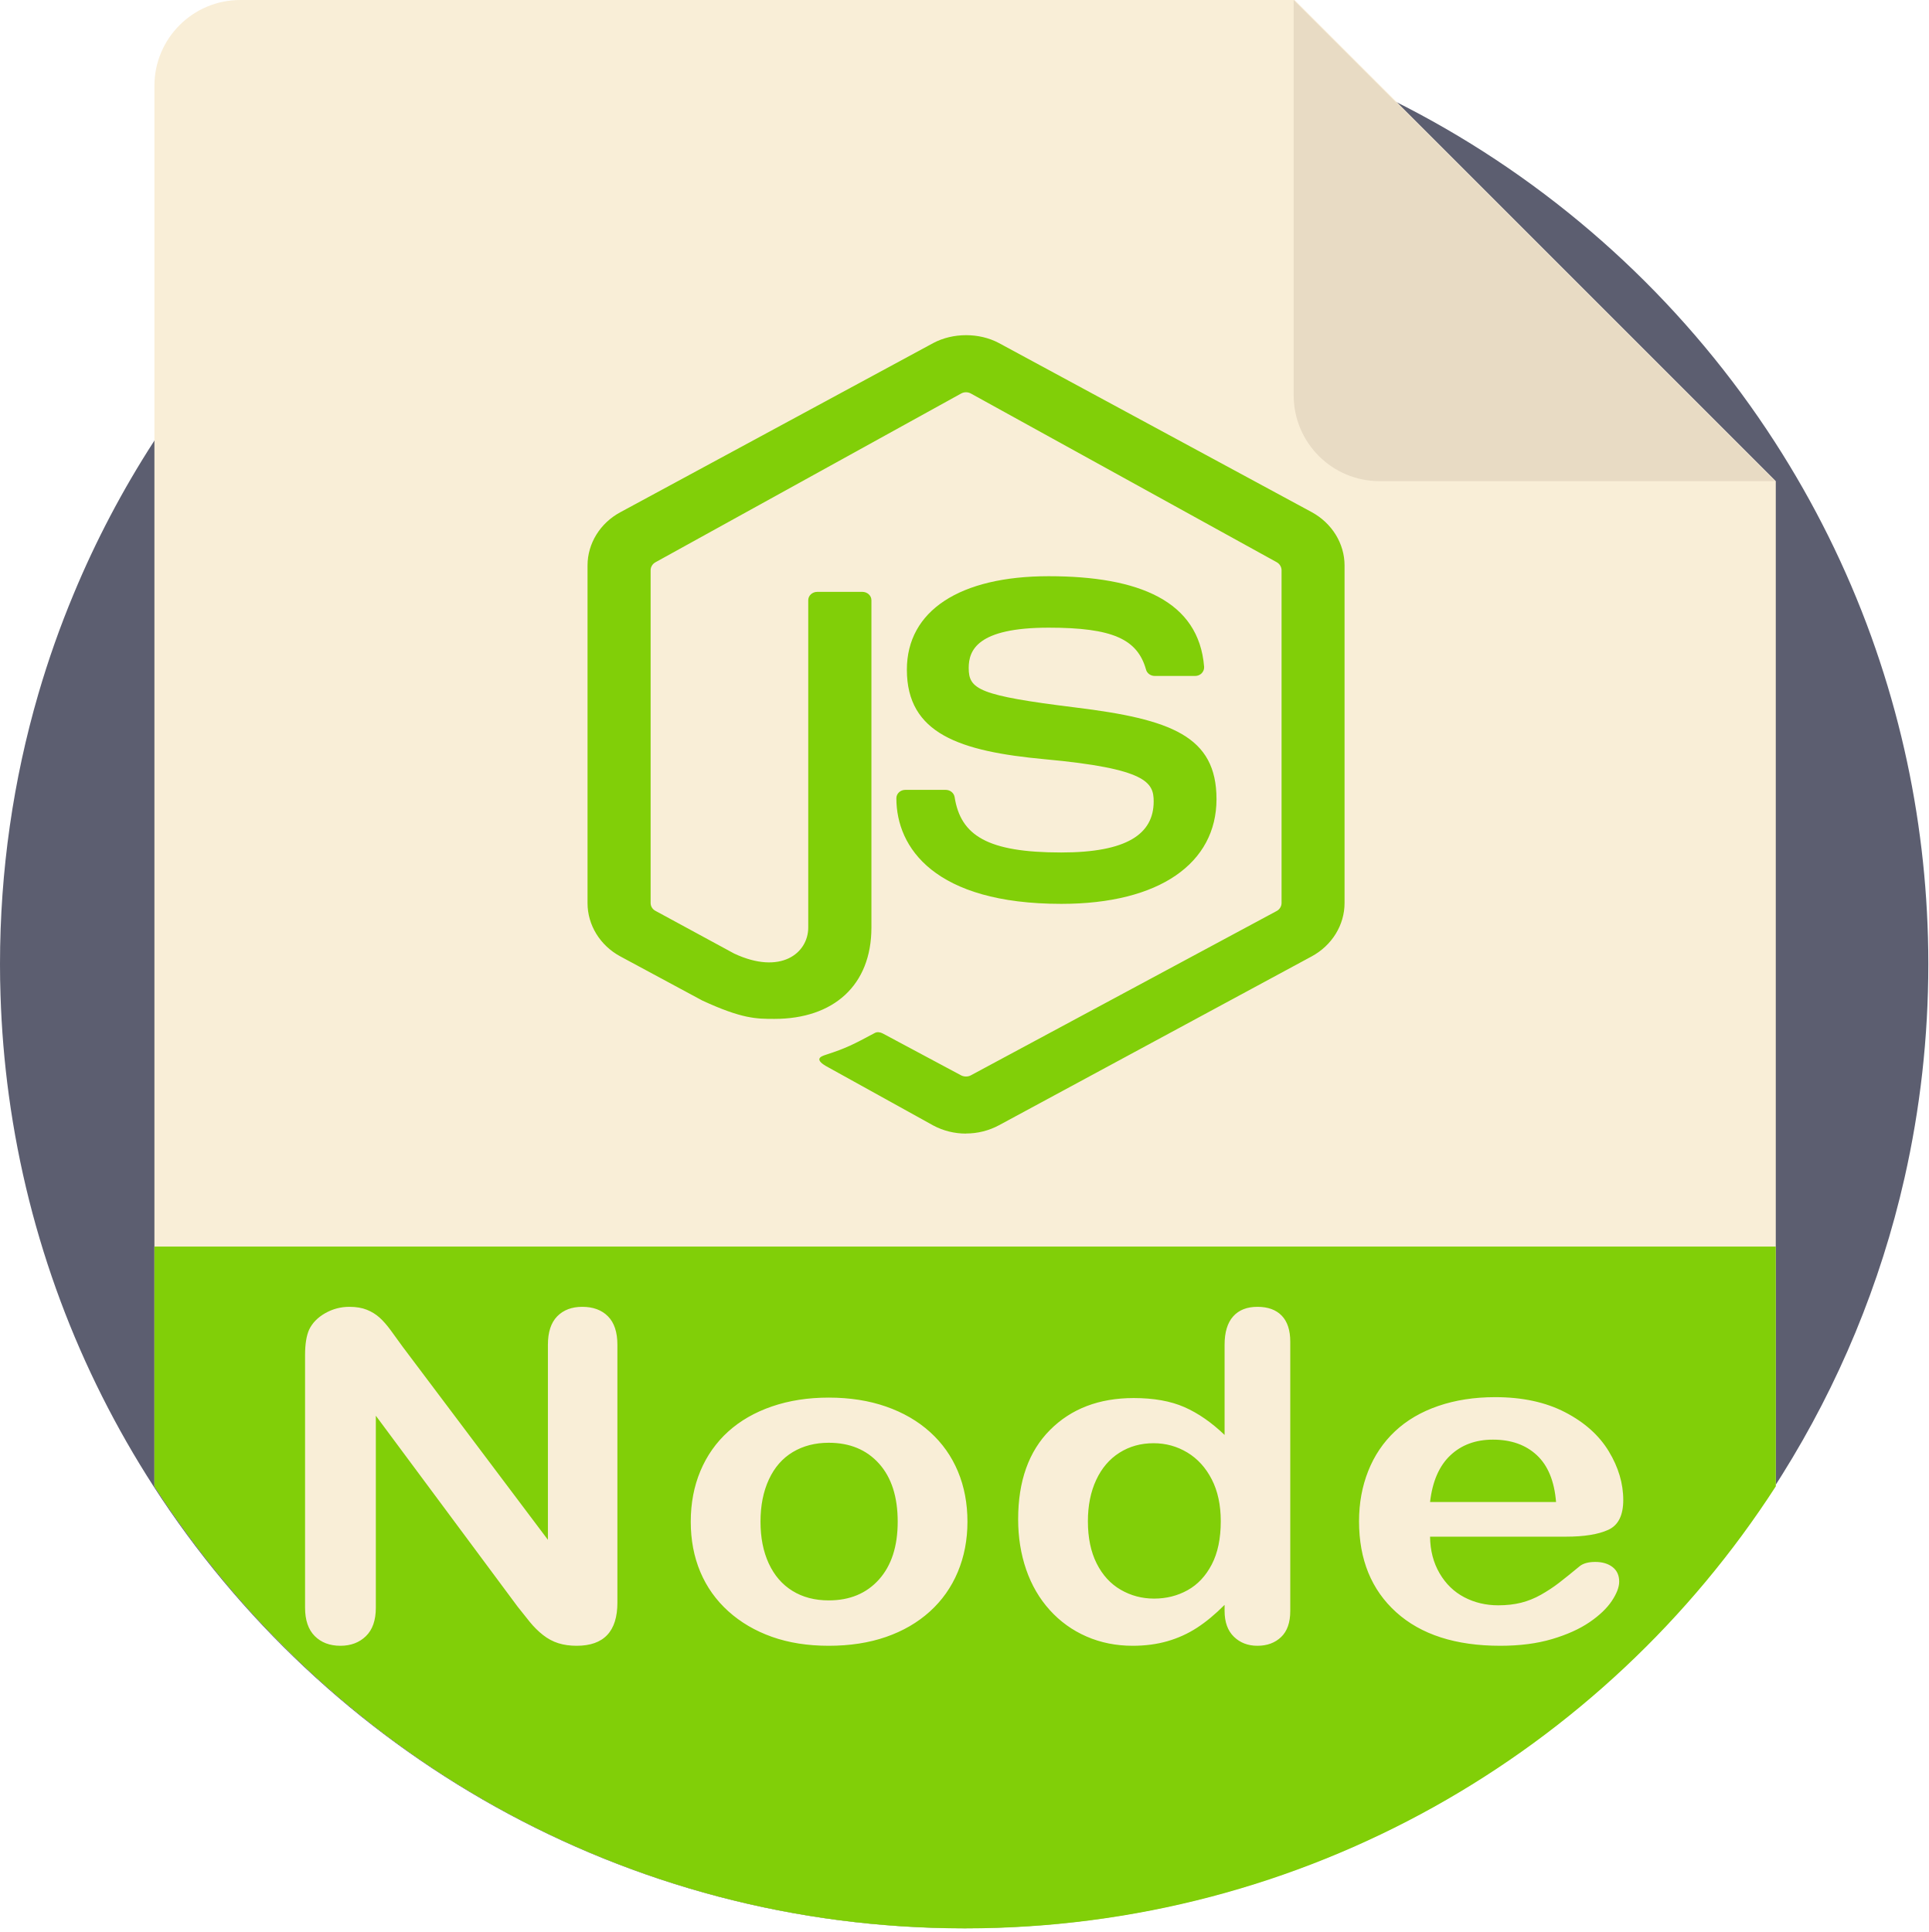
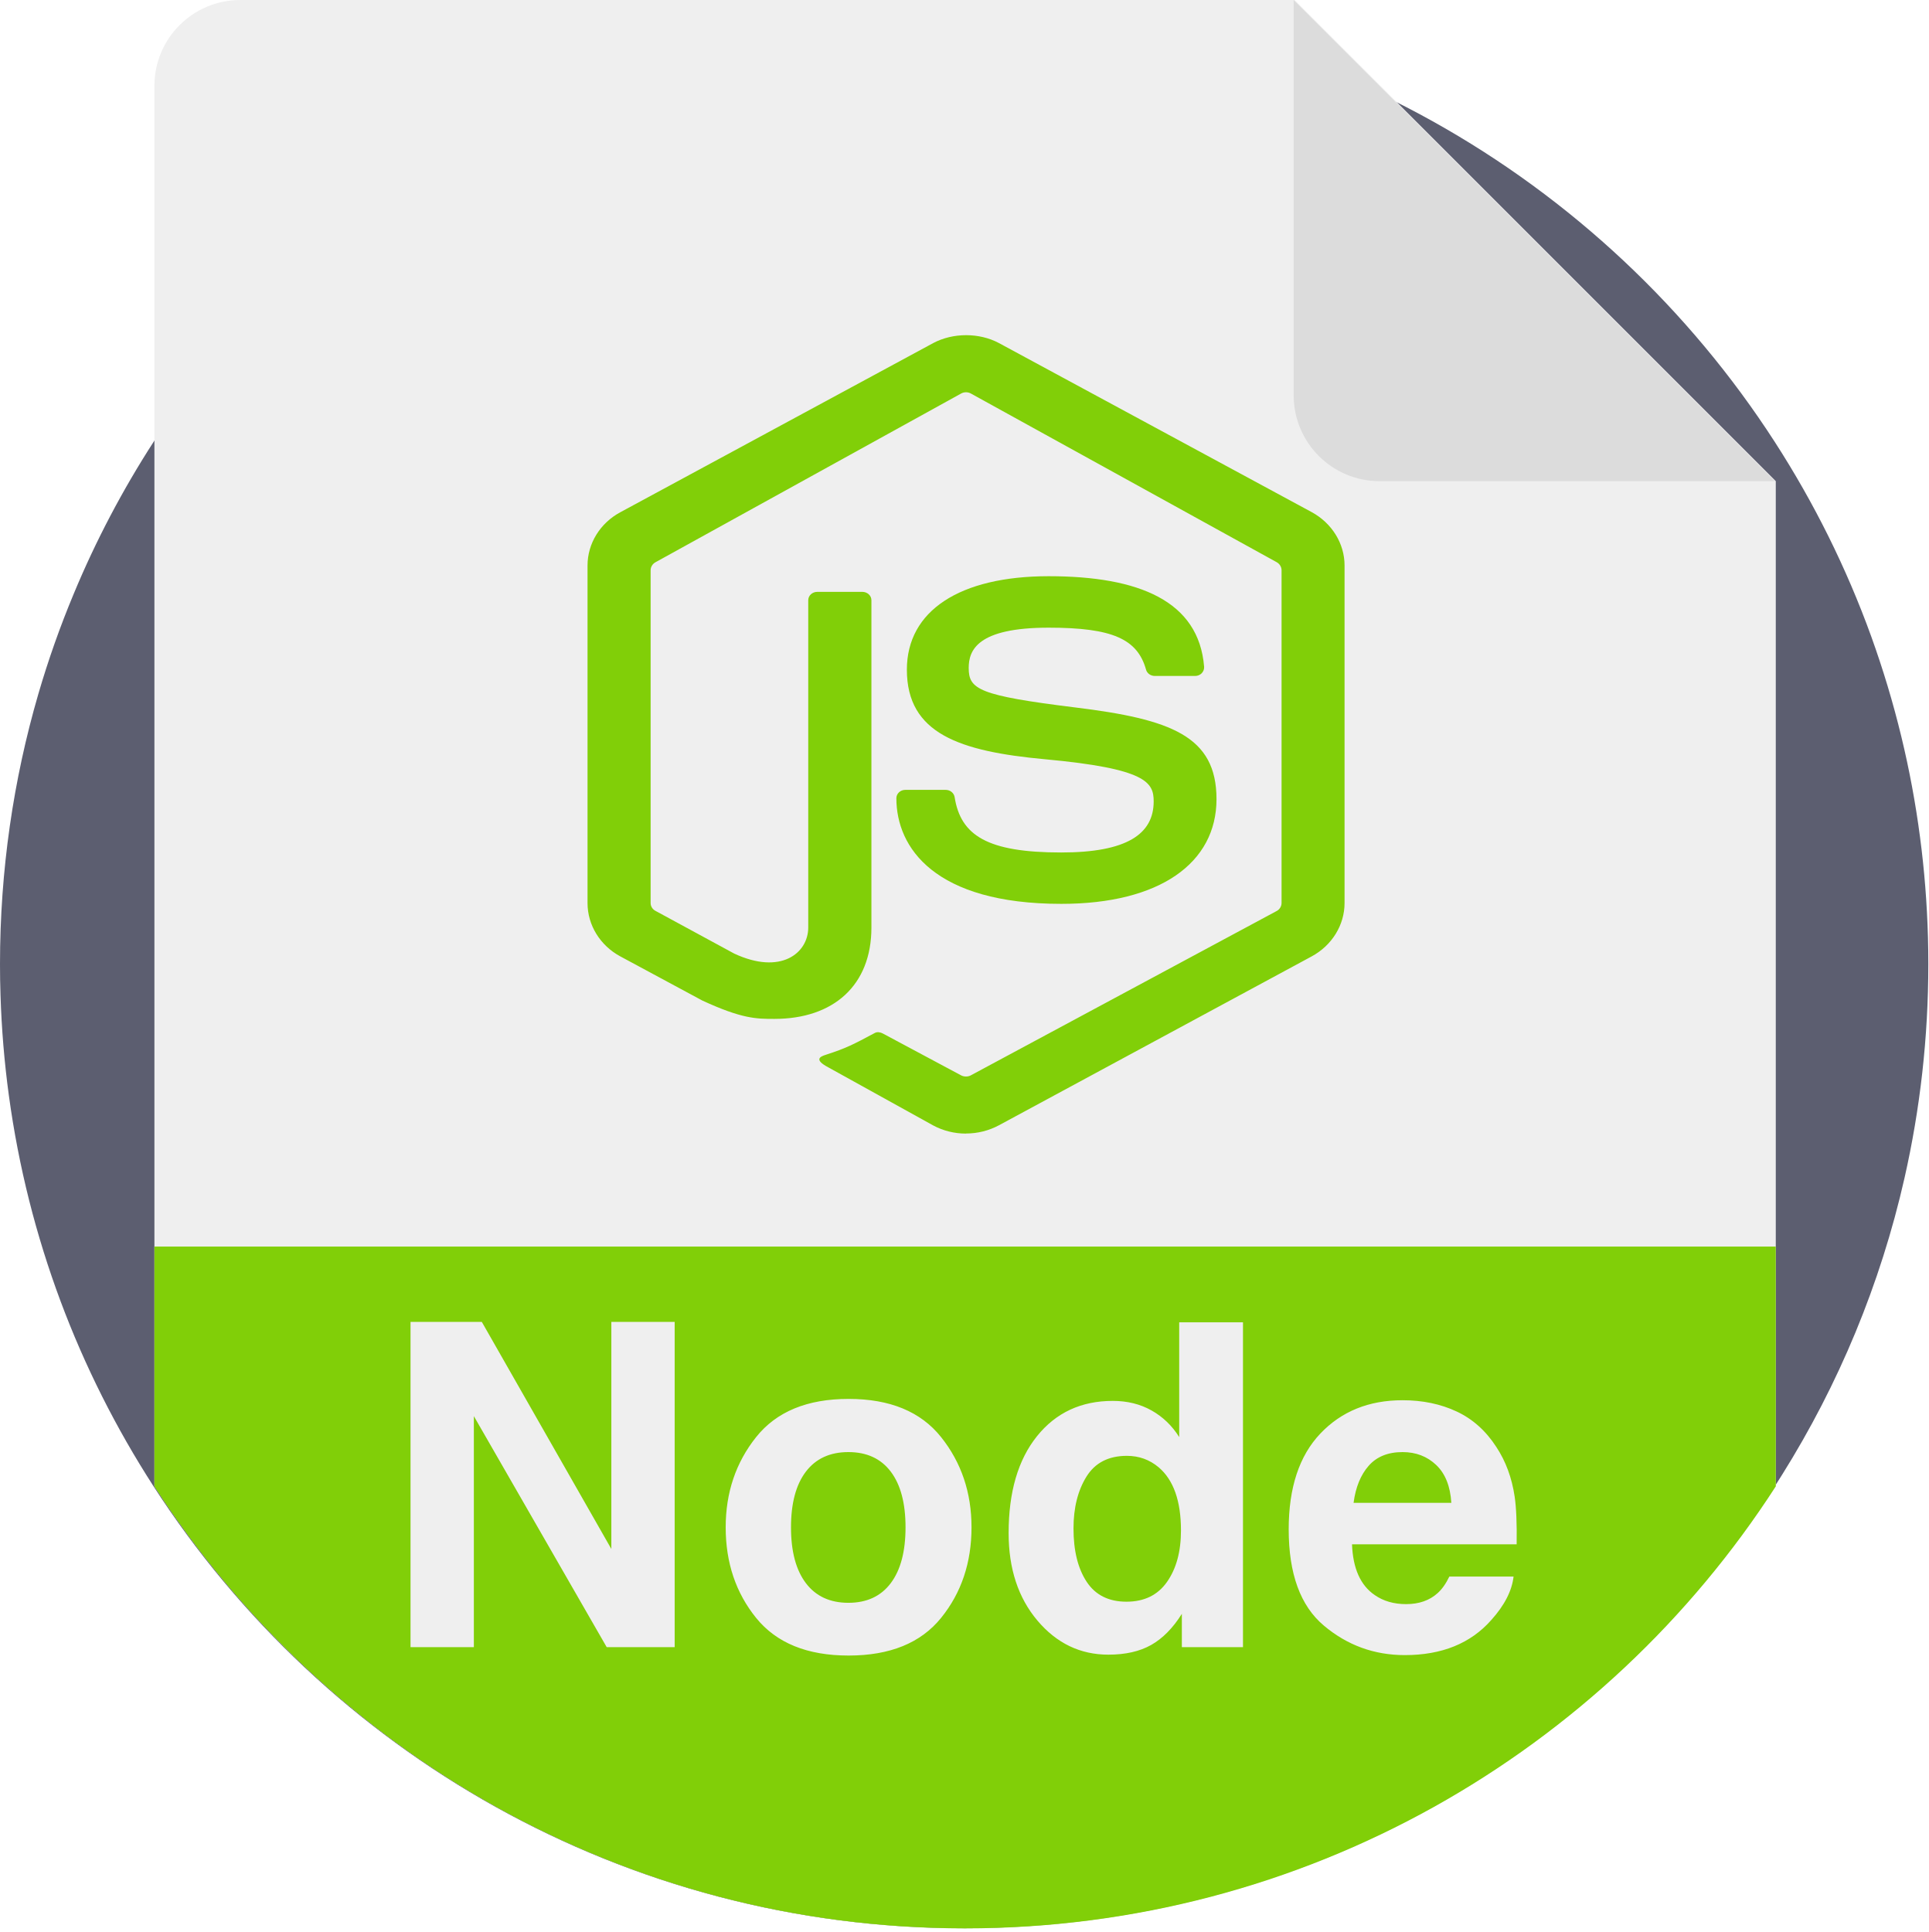
<svg xmlns="http://www.w3.org/2000/svg" width="512px" height="513px" viewBox="0 0 512 513" version="1.1">
  <defs />
  <g id="Page-1" stroke="none" stroke-width="1" fill="none" fill-rule="evenodd">
-     <g id="Node-Js" fill-rule="nonzero">
-       <g id="Page-1">
-         <g>
-           <g id="Node-Js">
-             <path d="M512,256 C512,275.508 509.816,294.494 505.689,312.738 C499.273,341.086 488.156,367.647 473.193,391.555 C472.556,392.579 471.908,393.603 471.25,394.627 C425.681,465.251 346.3,512 256,512 C165.7,512 86.319,465.251 40.751,394.627 C20.929,363.928 7.502,328.715 2.351,290.858 C1.16,282.123 0.418,273.241 0.136,264.234 C0.042,261.496 0,258.759 0,256 C0,231.1 3.553,207.036 10.177,184.278 C12.831,175.177 15.976,166.285 19.592,157.633 C25.454,143.527 32.559,130.069 40.751,117.373 C86.319,46.749 165.7,0 256,0 C346.3,0 425.681,46.749 471.249,117.373 C481.614,133.433 490.235,150.726 496.839,168.991 C499.963,177.664 502.649,186.556 504.843,195.636 C506.954,204.35 508.615,213.243 509.796,222.281 C510.956,231.027 511.656,239.919 511.907,248.926 C511.969,251.277 512,253.628 512,256 Z" id="Shape" fill="#5C5E70" />
-             <path d="M471.498,127.76 L471.498,394.627 C425.93,465.251 346.549,512 256.249,512 C165.949,512 86.568,465.251 41,394.627 L41,22.8 C41,10.209 51.209,0 63.8,0 L343.739,0 L471.498,127.76 Z" id="Shape" fill="#F9EED7" />
-             <path d="M343.489,104.958 L343.489,0 L471.249,127.76 L366.291,127.76 C353.698,127.76 343.489,117.551 343.489,104.958 Z" id="Shape" fill="#E8DBC4" />
-             <g id="Symbol" transform="translate(41, 89)" fill="#81CF08">
-               <path d="M430.498,242 L430.498,305.666 C384.93,376.29 305.549,423.039 215.249,423.039 C124.949,423.039 45.568,376.29 0,305.666 L0,242 L430.498,242 L430.498,242 Z" id="Shape" />
-               <path d="M215.452,212 C212.437,212 209.422,211.265 206.742,209.815 L179.009,194.457 C174.869,192.294 176.903,191.515 178.243,191.083 C183.771,189.287 185.422,188.401 191.308,185.264 C191.93,184.94 192.744,185.069 193.39,185.416 L214.184,196.534 C214.95,196.945 216.05,196.945 216.768,196.534 L298.006,152.882 C298.771,152.471 299.274,151.628 299.274,150.784 L299.274,62.422 C299.274,61.556 298.771,60.713 297.982,60.28 L216.768,15.482 C216.002,15.05 214.974,15.05 214.208,15.482 L133.066,60.28 C132.252,60.713 131.75,61.556 131.75,62.4 L131.75,150.784 C131.75,151.65 132.252,152.45 133.042,152.861 L153.932,164.195 C166.279,169.971 173.601,164.109 173.601,157.274 L173.601,70.382 C173.601,69.127 174.678,68.154 176.018,68.154 L187.958,68.154 C189.274,68.154 190.375,69.127 190.375,70.382 L190.375,157.295 C190.375,172.696 180.253,181.544 164.628,181.544 C159.842,181.544 156.037,181.544 145.485,176.677 L123.71,164.953 C118.326,162.054 115,156.625 115,150.806 L115,61.145 C115,55.327 118.326,49.897 123.734,46.999 L206.79,2.093 C212.03,-0.698 219.018,-0.698 224.234,2.093 L307.266,46.977 C312.65,49.897 316,55.327 316,61.124 L316,150.784 C316,156.603 312.674,162.032 307.266,164.953 L224.234,209.794 C221.578,211.221 218.563,211.978 215.5,211.978 L215.452,212 Z" id="Shape" />
-               <path d="M240.799,151 C207.128,151 197,136.06 197,122.958 C197,121.705 198.072,120.732 199.383,120.732 L210.082,120.732 C211.274,120.732 212.275,121.532 212.465,122.634 C214.062,132.861 221.187,137.358 240.775,137.358 C258.194,137.358 265.319,132.471 265.319,123.802 C265.319,118.786 263.508,115.089 236.438,112.602 C213.8,110.505 199.788,105.814 199.788,88.82 C199.788,73.145 213.871,64 237.439,64 C261.483,64 277.306,70.616 278.712,88.042 C278.759,88.669 278.521,89.296 278.068,89.771 C277.615,90.225 276.996,90.485 276.329,90.485 L265.605,90.485 C264.485,90.485 263.508,89.75 263.27,88.734 C260.982,80.712 254.429,77.664 237.439,77.664 C218.423,77.664 216.207,83.696 216.207,88.366 C216.207,94.031 218.828,95.674 244.516,98.852 C269.918,101.965 282,106.441 282,123.196 C282,140.125 266.964,151 240.799,151 L240.799,151 L240.799,151 Z" id="Shape" />
-             </g>
-             <g id="Letters" transform="translate(81, 347)" fill="#F9EED7">
-               <path d="M25.886,10.567 L64.478,61.86 L64.478,10.092 C64.478,6.728 65.3,4.205 66.945,2.523 C68.589,0.841 70.808,0 73.602,0 C76.486,0 78.761,0.841 80.428,2.523 C82.095,4.205 82.929,6.728 82.929,10.092 L82.929,78.542 C82.929,86.181 79.324,90 72.115,90 C70.313,90 68.691,89.772 67.249,89.317 C65.807,88.862 64.455,88.14 63.194,87.15 C61.932,86.161 60.76,85.003 59.679,83.677 C58.598,82.352 57.516,80.996 56.435,79.611 L18.789,28.912 L18.789,79.908 C18.789,83.232 17.91,85.745 16.153,87.447 C14.396,89.149 12.143,90 9.395,90 C6.556,90 4.281,89.139 2.568,87.418 C0.856,85.696 0,83.193 0,79.908 L0,12.764 C0,9.914 0.36,7.678 1.081,6.055 C1.937,4.274 3.357,2.82 5.339,1.692 C7.322,0.564 9.462,0 11.76,0 C13.562,0 15.106,0.257 16.39,0.772 C17.674,1.286 18.8,1.979 19.769,2.85 C20.738,3.72 21.729,4.848 22.743,6.234 C23.757,7.619 24.804,9.063 25.886,10.567 Z M175.873,57.051 C175.873,61.88 175.017,66.332 173.304,70.409 C171.592,74.486 169.114,77.988 165.87,80.917 C162.626,83.846 158.751,86.092 154.245,87.655 C149.739,89.218 144.67,90 139.038,90 C133.451,90 128.427,89.208 123.966,87.625 C119.505,86.042 115.642,83.776 112.375,80.828 C109.108,77.879 106.63,74.396 104.94,70.379 C103.251,66.362 102.406,61.92 102.406,57.051 C102.406,52.144 103.262,47.652 104.974,43.575 C106.686,39.499 109.142,36.016 112.341,33.127 C115.54,30.237 119.415,28.011 123.966,26.448 C128.517,24.885 133.541,24.103 139.038,24.103 C144.625,24.103 149.694,24.894 154.245,26.478 C158.796,28.061 162.693,30.317 165.937,33.245 C169.182,36.174 171.648,39.657 173.338,43.694 C175.028,47.731 175.873,52.183 175.873,57.051 Z M157.354,57.051 C157.354,50.442 155.698,45.297 152.386,41.616 C149.074,37.935 144.625,36.095 139.038,36.095 C135.433,36.095 132.257,36.916 129.508,38.559 C126.76,40.201 124.642,42.625 123.155,45.831 C121.668,49.037 120.925,52.777 120.925,57.051 C120.925,61.286 121.657,64.987 123.121,68.153 C124.586,71.319 126.681,73.743 129.407,75.425 C132.133,77.108 135.343,77.949 139.038,77.949 C144.625,77.949 149.074,76.098 152.386,72.398 C155.698,68.697 157.354,63.582 157.354,57.051 Z M244.147,80.739 L244.147,79.136 C241.669,81.629 239.225,83.658 236.814,85.221 C234.403,86.784 231.79,87.972 228.974,88.783 C226.158,89.594 223.083,90 219.748,90 C215.333,90 211.244,89.179 207.481,87.536 C203.719,85.894 200.464,83.549 197.715,80.501 C194.967,77.454 192.883,73.872 191.463,69.756 C190.044,65.64 189.334,61.187 189.334,56.398 C189.334,46.266 192.15,38.371 197.783,32.711 C203.415,27.051 210.827,24.222 220.019,24.222 C225.336,24.222 229.819,25.023 233.469,26.626 C237.118,28.229 240.678,30.693 244.147,34.017 L244.147,10.092 C244.147,6.768 244.902,4.255 246.411,2.553 C247.921,0.851 250.072,0 252.866,0 C255.659,0 257.811,0.782 259.32,2.345 C260.83,3.908 261.585,6.214 261.585,9.261 L261.585,80.739 C261.585,83.826 260.774,86.141 259.151,87.685 C257.529,89.228 255.434,90 252.866,90 C250.343,90 248.259,89.199 246.614,87.596 C244.97,85.993 244.147,83.707 244.147,80.739 Z M207.853,56.933 C207.853,61.326 208.63,65.066 210.185,68.153 C211.739,71.24 213.868,73.565 216.572,75.129 C219.275,76.692 222.227,77.474 225.426,77.474 C228.67,77.474 231.632,76.732 234.313,75.247 C236.994,73.763 239.135,71.487 240.734,68.42 C242.334,65.353 243.133,61.524 243.133,56.933 C243.133,52.619 242.334,48.908 240.734,45.801 C239.135,42.695 236.972,40.32 234.246,38.677 C231.52,37.035 228.535,36.214 225.291,36.214 C221.911,36.214 218.892,37.055 216.234,38.737 C213.575,40.419 211.514,42.833 210.05,45.98 C208.585,49.126 207.853,52.777 207.853,56.933 Z M334.793,61.029 L298.702,61.029 C298.747,64.71 299.592,67.955 301.236,70.765 C302.881,73.575 305.066,75.693 307.792,77.117 C310.518,78.542 313.526,79.255 316.815,79.255 C319.023,79.255 321.039,79.027 322.864,78.572 C324.689,78.117 326.457,77.404 328.169,76.435 C329.882,75.465 331.459,74.426 332.901,73.318 C334.342,72.21 336.212,70.706 338.51,68.806 C339.456,68.094 340.808,67.737 342.565,67.737 C344.458,67.737 345.99,68.193 347.161,69.103 C348.333,70.013 348.919,71.299 348.919,72.962 C348.919,74.426 348.265,76.138 346.959,78.097 C345.652,80.056 343.681,81.936 341.045,83.737 C338.409,85.538 335.097,87.032 331.11,88.219 C327.122,89.406 322.537,90 317.356,90 C305.505,90 296.291,87.032 289.713,81.095 C283.134,75.158 279.845,67.104 279.845,56.933 C279.845,52.144 280.656,47.701 282.278,43.605 C283.9,39.509 286.266,35.996 289.375,33.067 C292.484,30.139 296.314,27.892 300.864,26.329 C305.415,24.766 310.462,23.984 316.004,23.984 C323.213,23.984 329.397,25.32 334.556,27.991 C339.716,30.663 343.579,34.116 346.148,38.351 C348.716,42.586 350,46.9 350,51.293 C350,55.369 348.671,58.011 346.012,59.218 C343.354,60.425 339.614,61.029 334.793,61.029 Z M298.702,51.827 L332.157,51.827 C331.707,46.286 330.006,42.141 327.054,39.39 C324.103,36.639 320.217,35.264 315.396,35.264 C310.8,35.264 307.026,36.659 304.075,39.449 C301.124,42.239 299.332,46.365 298.702,51.827 Z" id="Node" />
-             </g>
-           </g>
-         </g>
+     <g id="Node-Js">
+       <path d="M512,256 C512,275.508 509.816,294.494 505.689,312.738 C499.273,341.086 488.156,367.647 473.193,391.555 C472.556,392.579 471.908,393.603 471.25,394.627 C425.681,465.251 346.3,512 256,512 C165.7,512 86.319,465.251 40.751,394.627 C20.929,363.928 7.502,328.715 2.351,290.858 C1.16,282.123 0.418,273.241 0.136,264.234 C0.042,261.496 0,258.759 0,256 C0,231.1 3.553,207.036 10.177,184.278 C12.831,175.177 15.976,166.285 19.592,157.633 C25.454,143.527 32.559,130.069 40.751,117.373 C86.319,46.749 165.7,0 256,0 C346.3,0 425.681,46.749 471.249,117.373 C481.614,133.433 490.235,150.726 496.839,168.991 C499.963,177.664 502.649,186.556 504.843,195.636 C506.954,204.35 508.615,213.243 509.796,222.281 C510.956,231.027 511.656,239.919 511.907,248.926 C511.969,251.277 512,253.628 512,256 Z" id="Shape" fill="#5C5E70" fill-rule="nonzero" />
+       <path d="M471.498,127.76 L471.498,394.627 C425.93,465.251 346.549,512 256.249,512 C165.949,512 86.568,465.251 41,394.627 L41,22.8 C41,10.209 51.209,0 63.8,0 L343.739,0 L471.498,127.76 Z" id="Shape" fill="#EFEFEF" fill-rule="nonzero" />
+       <path d="M343.489,104.958 L343.489,0 L471.249,127.76 L366.291,127.76 C353.698,127.76 343.489,117.551 343.489,104.958 Z" id="Shape" fill="#DCDCDC" fill-rule="nonzero" />
+       <g id="Symbol" transform="translate(41, 89)" fill-rule="nonzero" fill="#81CF08">
+         <path d="M430.498,242 L430.498,305.666 C384.93,376.29 305.549,423.039 215.249,423.039 C124.949,423.039 45.568,376.29 0,305.666 L0,242 L430.498,242 L430.498,242 Z" id="Shape" />
+         <path d="M215.452,212 C212.437,212 209.422,211.265 206.742,209.815 L179.009,194.457 C174.869,192.294 176.903,191.515 178.243,191.083 C183.771,189.287 185.422,188.401 191.308,185.264 C191.93,184.94 192.744,185.069 193.39,185.416 L214.184,196.534 C214.95,196.945 216.05,196.945 216.768,196.534 L298.006,152.882 C298.771,152.471 299.274,151.628 299.274,150.784 L299.274,62.422 C299.274,61.556 298.771,60.713 297.982,60.28 L216.768,15.482 C216.002,15.05 214.974,15.05 214.208,15.482 L133.066,60.28 C132.252,60.713 131.75,61.556 131.75,62.4 L131.75,150.784 C131.75,151.65 132.252,152.45 133.042,152.861 L153.932,164.195 C166.279,169.971 173.601,164.109 173.601,157.274 L173.601,70.382 C173.601,69.127 174.678,68.154 176.018,68.154 L187.958,68.154 C189.274,68.154 190.375,69.127 190.375,70.382 L190.375,157.295 C190.375,172.696 180.253,181.544 164.628,181.544 C159.842,181.544 156.037,181.544 145.485,176.677 L123.71,164.953 C118.326,162.054 115,156.625 115,150.806 L115,61.145 C115,55.327 118.326,49.897 123.734,46.999 L206.79,2.093 C212.03,-0.698 219.018,-0.698 224.234,2.093 L307.266,46.977 C312.65,49.897 316,55.327 316,61.124 L316,150.784 C316,156.603 312.674,162.032 307.266,164.953 L224.234,209.794 C221.578,211.221 218.563,211.978 215.5,211.978 L215.452,212 Z" id="Shape" />
+         <path d="M240.799,151 C207.128,151 197,136.06 197,122.958 C197,121.705 198.072,120.732 199.383,120.732 L210.082,120.732 C211.274,120.732 212.275,121.532 212.465,122.634 C214.062,132.861 221.187,137.358 240.775,137.358 C258.194,137.358 265.319,132.471 265.319,123.802 C265.319,118.786 263.508,115.089 236.438,112.602 C213.8,110.505 199.788,105.814 199.788,88.82 C199.788,73.145 213.871,64 237.439,64 C261.483,64 277.306,70.616 278.712,88.042 C278.759,88.669 278.521,89.296 278.068,89.771 C277.615,90.225 276.996,90.485 276.329,90.485 L265.605,90.485 C264.485,90.485 263.508,89.75 263.27,88.734 C260.982,80.712 254.429,77.664 237.439,77.664 C218.423,77.664 216.207,83.696 216.207,88.366 C216.207,94.031 218.828,95.674 244.516,98.852 C269.918,101.965 282,106.441 282,123.196 C282,140.125 266.964,151 240.799,151 L240.799,151 L240.799,151 Z" id="Shape" />
+       </g>
+       <g id="Letters" transform="translate(109, 351)" fill="#EFEFEF">
+         <path d="M0,0 L18.926,0 L53.32,60.293 L53.32,0 L70.137,0 L70.137,86.367 L52.09,86.367 L16.816,25.02 L16.816,86.367 L0,86.367 L0,0 Z M127.508,69.375 C130.125,65.898 131.434,60.957 131.434,54.551 C131.434,48.144 130.125,43.213 127.508,39.756 C124.891,36.299 121.141,34.57 116.258,34.57 C111.375,34.57 107.615,36.299 104.979,39.756 C102.342,43.213 101.023,48.144 101.023,54.551 C101.023,60.957 102.342,65.898 104.979,69.375 C107.615,72.852 111.375,74.59 116.258,74.59 C121.141,74.59 124.891,72.852 127.508,69.375 Z M140.867,78.604 C135.477,85.264 127.293,88.594 116.316,88.594 C105.34,88.594 97.156,85.264 91.766,78.604 C86.375,71.943 83.68,63.926 83.68,54.551 C83.68,45.332 86.375,37.344 91.766,30.586 C97.156,23.828 105.34,20.449 116.316,20.449 C127.293,20.449 135.477,23.828 140.867,30.586 C146.258,37.344 148.953,45.332 148.953,54.551 C148.953,63.926 146.258,71.943 140.867,78.604 Z M196.773,23.525 C199.781,25.225 202.223,27.578 204.098,30.586 L204.098,0.117 L221.031,0.117 L221.031,86.367 L204.801,86.367 L204.801,77.52 C202.418,81.309 199.703,84.062 196.656,85.781 C193.609,87.5 189.82,88.359 185.289,88.359 C177.828,88.359 171.549,85.342 166.451,79.307 C161.353,73.271 158.805,65.527 158.805,56.074 C158.805,45.176 161.314,36.602 166.334,30.352 C171.354,24.102 178.062,20.977 186.461,20.977 C190.328,20.977 193.766,21.826 196.773,23.525 Z M200.875,69.023 C203.336,65.508 204.566,60.957 204.566,55.371 C204.566,47.559 202.594,41.973 198.648,38.613 C196.227,36.582 193.414,35.566 190.211,35.566 C185.328,35.566 181.744,37.412 179.459,41.104 C177.174,44.795 176.031,49.375 176.031,54.844 C176.031,60.742 177.193,65.459 179.518,68.994 C181.842,72.529 185.367,74.297 190.094,74.297 C194.82,74.297 198.414,72.539 200.875,69.023 Z M254.408,38.203 C252.279,40.625 250.941,43.906 250.395,48.047 L276.352,48.047 C276.078,43.633 274.74,40.283 272.338,37.998 C269.936,35.713 266.957,34.57 263.402,34.57 C259.535,34.57 256.537,35.781 254.408,38.203 Z M277.758,23.789 C282.016,25.781 285.531,28.926 288.305,33.223 C290.805,37.012 292.426,41.406 293.168,46.406 C293.598,49.336 293.773,53.555 293.695,59.062 L249.984,59.062 C250.219,65.469 252.23,69.961 256.02,72.539 C258.324,74.141 261.098,74.941 264.34,74.941 C267.777,74.941 270.57,73.965 272.719,72.012 C273.891,70.957 274.926,69.492 275.824,67.617 L292.875,67.617 C292.445,71.406 290.473,75.254 286.957,79.16 C281.488,85.371 273.832,88.477 263.988,88.477 C255.863,88.477 248.695,85.859 242.484,80.625 C236.273,75.391 233.168,66.875 233.168,55.078 C233.168,44.023 235.971,35.547 241.576,29.648 C247.182,23.75 254.457,20.801 263.402,20.801 C268.715,20.801 273.5,21.797 277.758,23.789 Z" id="Node" />
      </g>
    </g>
  </g>
</svg>
